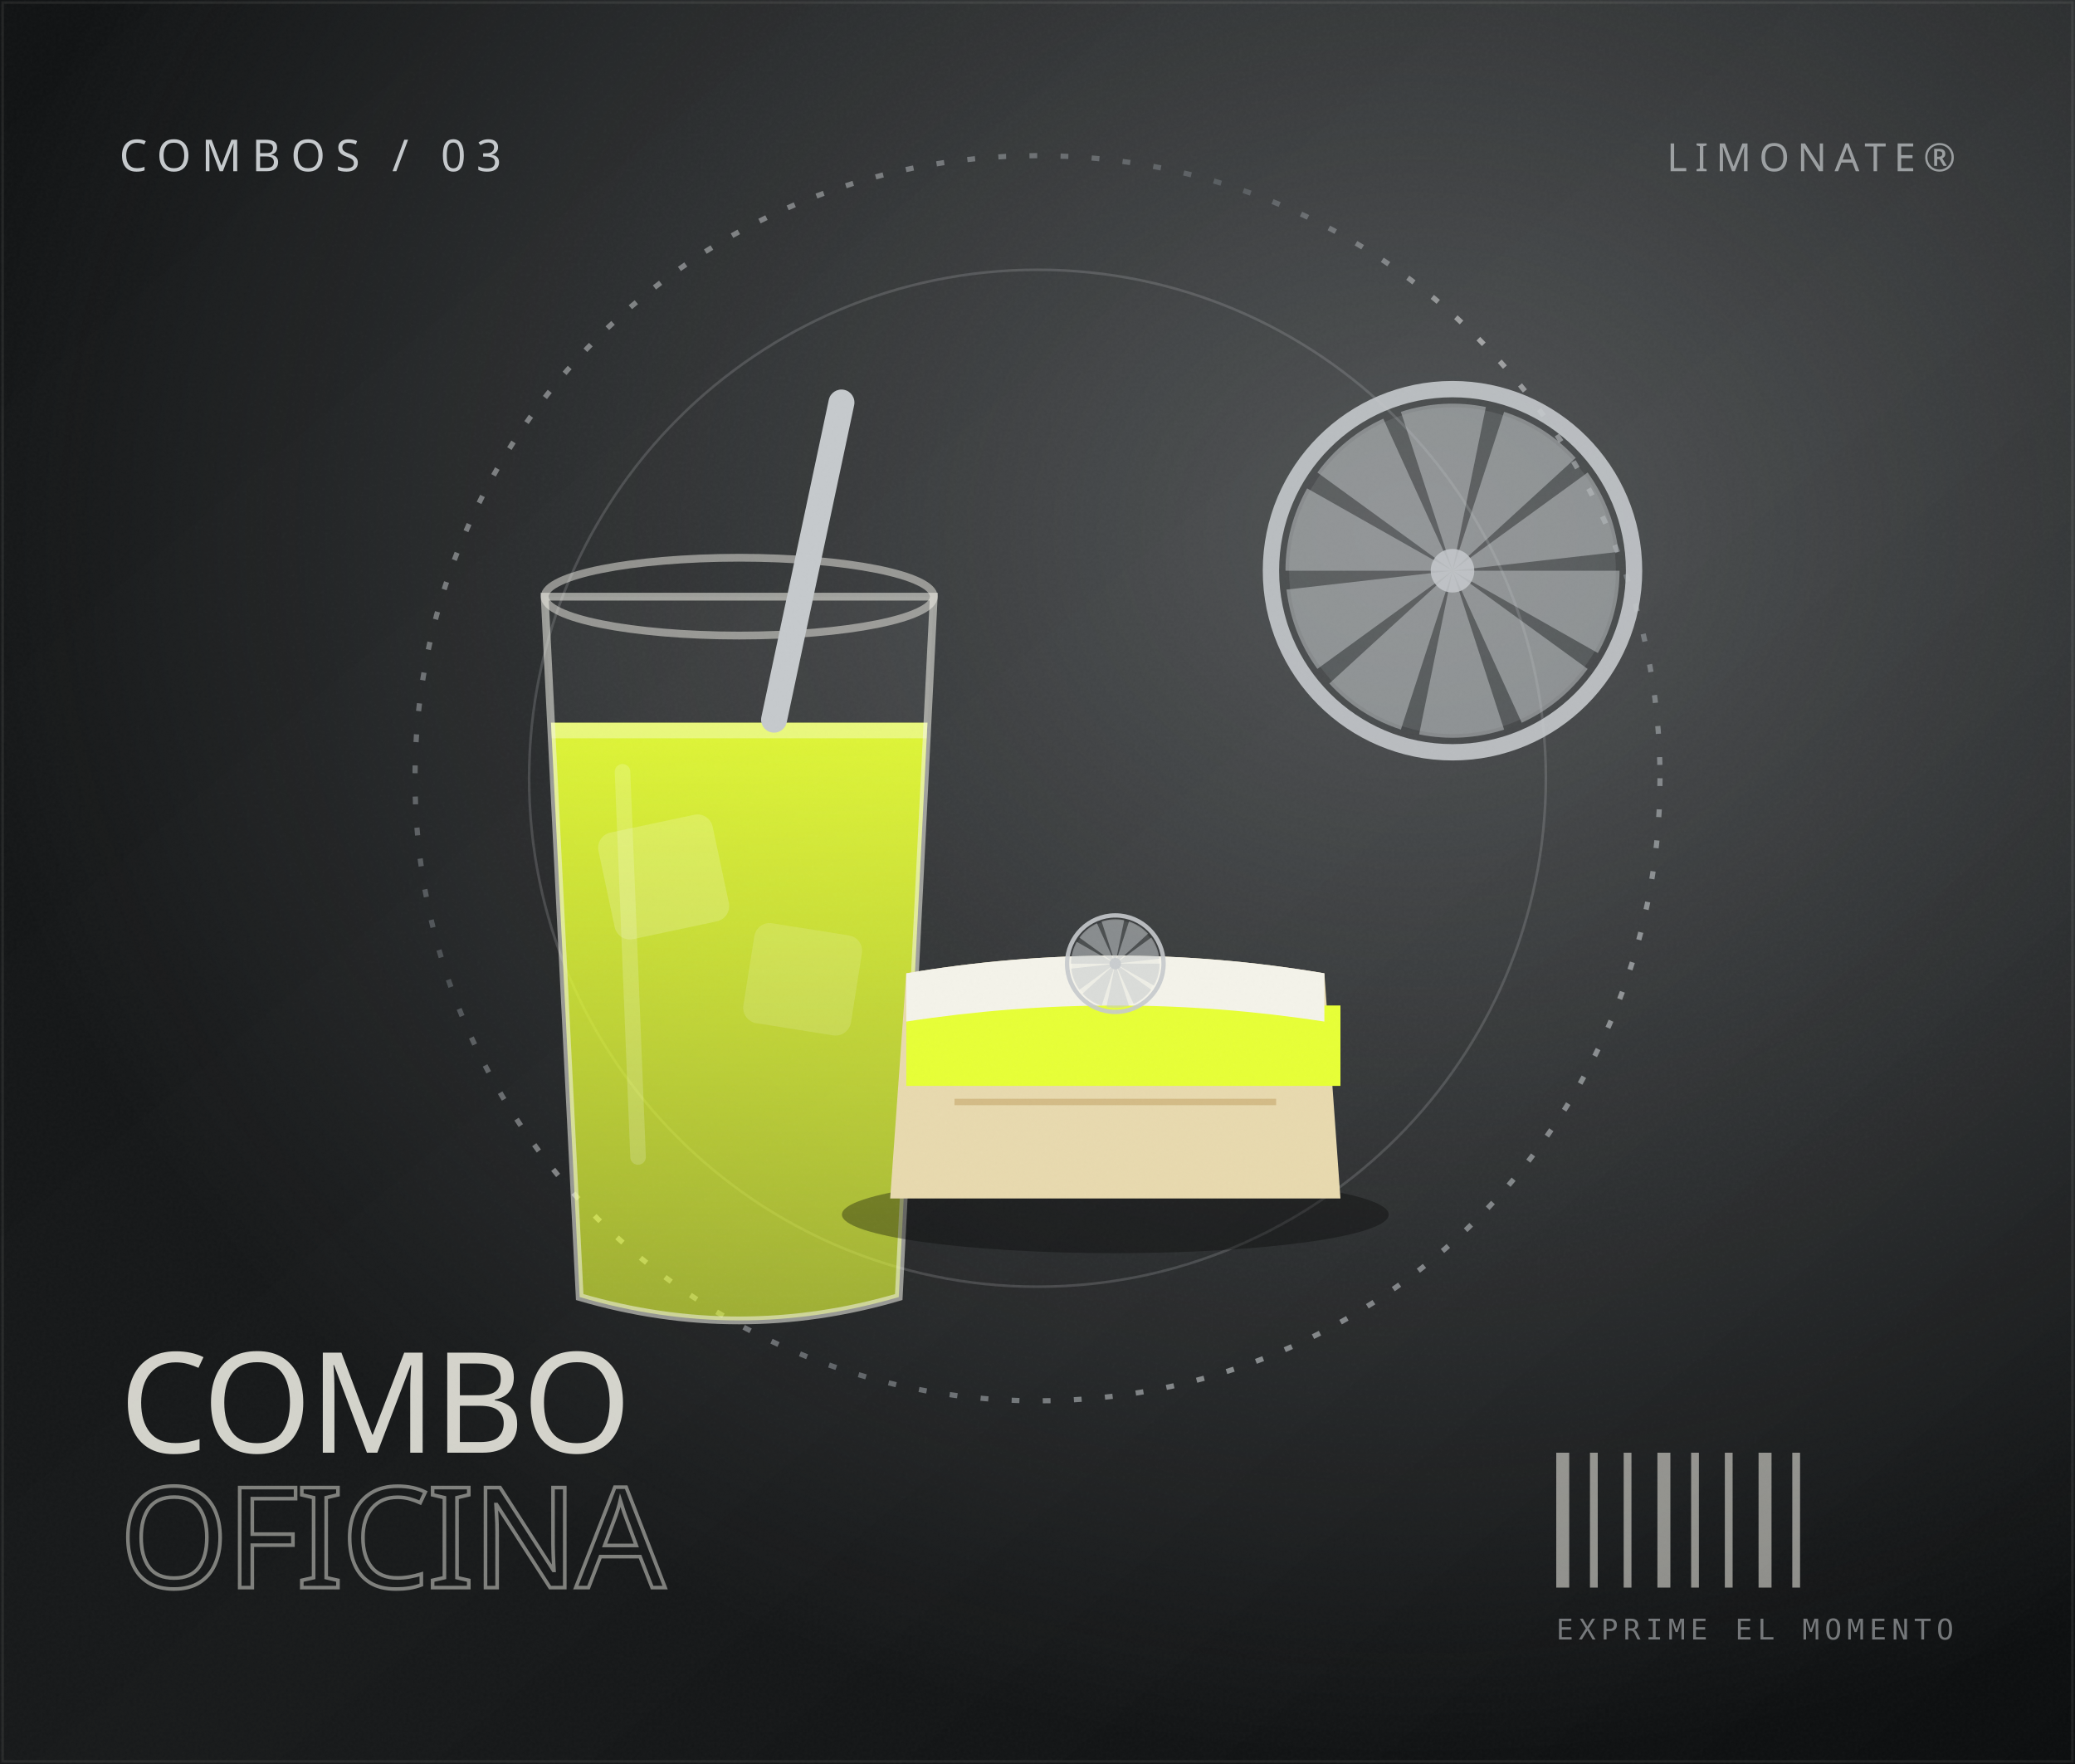
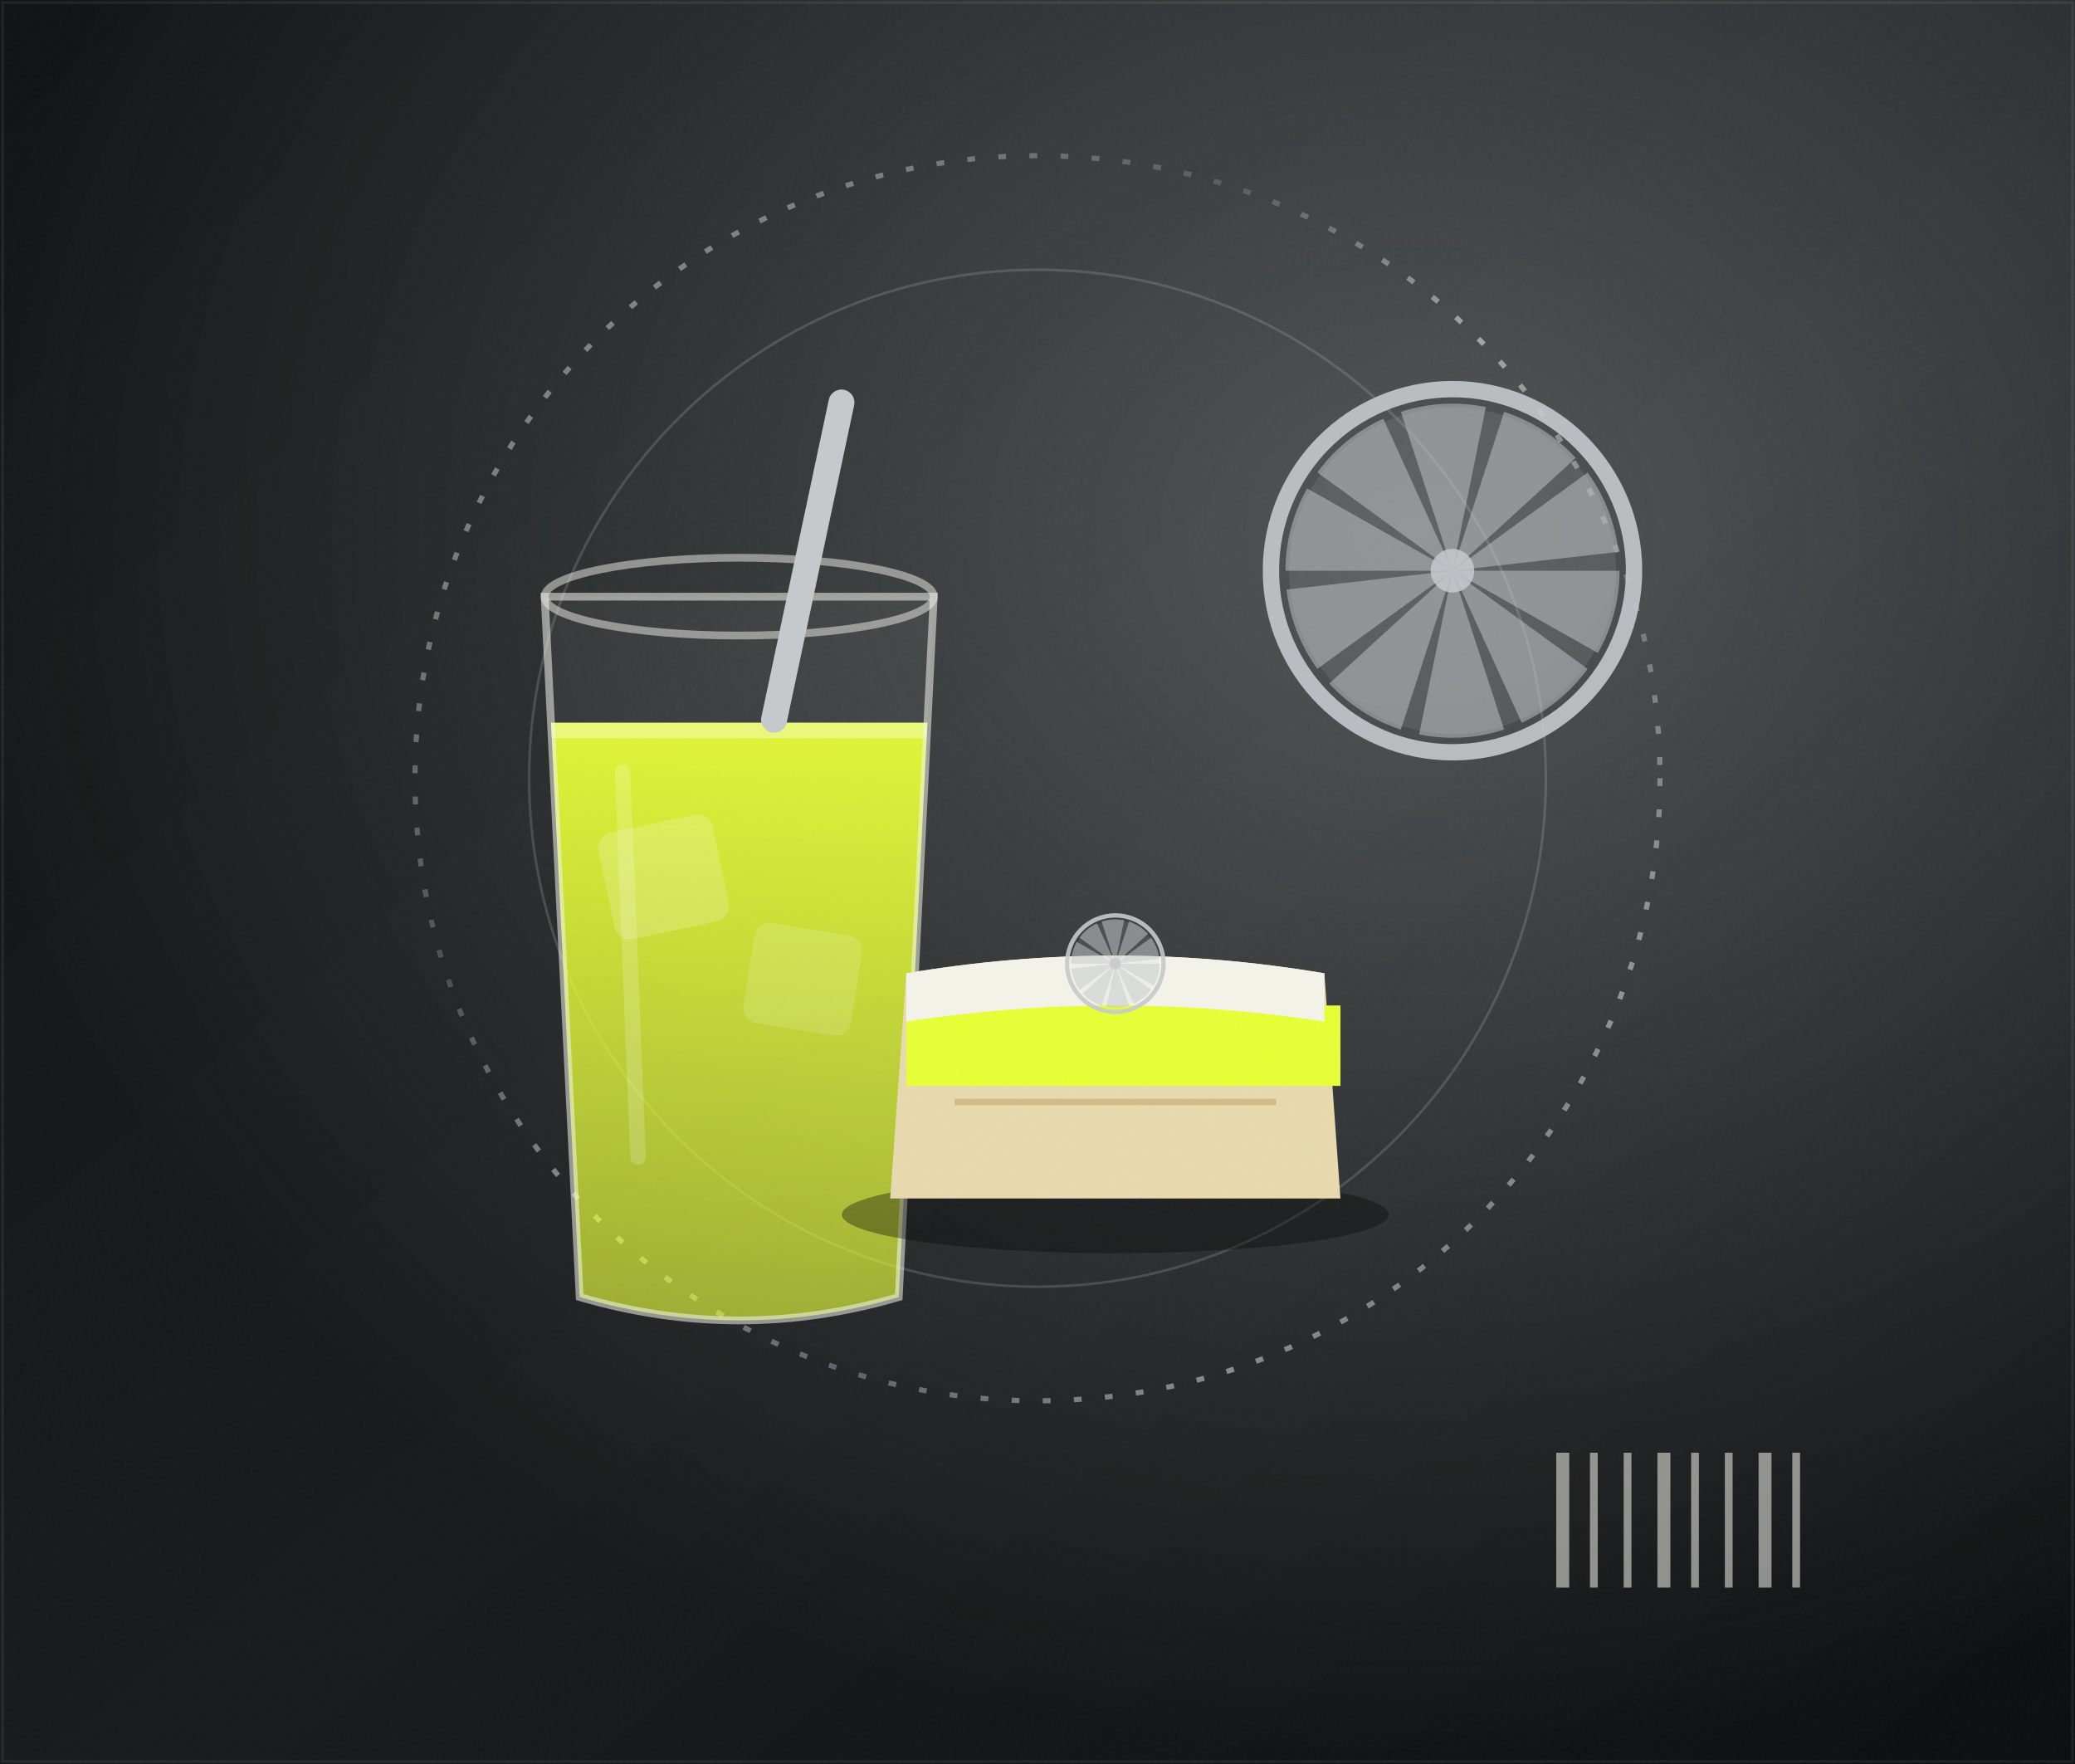
<svg xmlns="http://www.w3.org/2000/svg" viewBox="0 0 800 680" width="800" height="680" role="img" aria-label="COMBO OFICINA">
  <defs>
    <linearGradient id="chrome" x1="0" y1="0" x2="1" y2="1">
      <stop offset="0" stop-color="#ffffff" />
      <stop offset="0.18" stop-color="#C5C9CC" />
      <stop offset="0.34" stop-color="#6F767C" />
      <stop offset="0.5" stop-color="#FFFFFF" />
      <stop offset="0.66" stop-color="#9AA1A7" />
      <stop offset="0.82" stop-color="#E9EEF1" />
      <stop offset="1" stop-color="#7D848A" />
    </linearGradient>
    <filter id="grain">
      <feTurbulence type="fractalNoise" baseFrequency="0.8" numOctaves="3" result="n" />
      <feColorMatrix in="n" type="saturate" values="0" />
      <feComponentTransfer>
        <feFuncA type="linear" slope="0.06" />
      </feComponentTransfer>
    </filter>
    <radialGradient id="glow" cx="0.68" cy="0.3" r="0.7">
      <stop offset="0" stop-color="#C5C9CC" stop-opacity="0.34" />
      <stop offset="1" stop-color="#C5C9CC" stop-opacity="0" />
    </radialGradient>
    <linearGradient id="bg" x1="0" y1="0" x2="1" y2="1">
      <stop offset="0" stop-color="#101213" />
      <stop offset="0.55" stop-color="#17191A" />
      <stop offset="1" stop-color="#0B0D0E" />
    </linearGradient>
  </defs>
  <rect width="800" height="680" fill="url(#bg)" />
  <rect width="800" height="680" fill="url(#glow)" />
  <g opacity="0.5">
    <circle cx="400" cy="300" r="240" fill="none" stroke="url(#chrome)" stroke-width="2" stroke-dasharray="3 9" />
    <circle cx="400" cy="300" r="196" fill="none" stroke="#C5C9CC" stroke-width="1" opacity="0.4" />
  </g>
-   <text x="46" y="66" fill="#C5C9CC" font-family="'Archivo Black','Arial Black',Impact,sans-serif" font-size="17" letter-spacing="4">COMBOS / 03</text>
-   <text x="754" y="66" text-anchor="end" fill="#C5C9CC" font-family="'Archivo Black','Arial Black',Impact,sans-serif" font-size="15" letter-spacing="3" opacity="0.7">LIMONATE®</text>
  <g>
    <defs>
      <clipPath id="clip-210-230">
        <path d="M210 230 L223.5 500 Q285 518 346.5 500 L360 230 Z" />
      </clipPath>
      <linearGradient id="liq-clip-210-230" x1="0" y1="0" x2="0" y2="1">
        <stop offset="0" stop-color="#E7FF36" stop-opacity="0.95" />
        <stop offset="1" stop-color="#E7FF36" stop-opacity="0.55" />
      </linearGradient>
    </defs>
    <path d="M210 230 L223.5 500 Q285 518 346.5 500 L360 230 Z" fill="#ffffff" opacity="0.05" />
    <g clip-path="url(#clip-210-230)">
      <rect x="210" y="278.6" width="150" height="270" fill="url(#liq-clip-210-230)" />
      <rect x="234" y="311" width="45" height="42" rx="6" fill="#ffffff" opacity="0.18" transform="rotate(-12 285 338)" />
      <rect x="288" y="354.2" width="42" height="39" rx="6" fill="#ffffff" opacity="0.14" transform="rotate(9 285 378.5)" />
      <rect x="210" y="278.6" width="150" height="6" fill="#ffffff" opacity="0.35" />
    </g>
    <path d="M210 230 L223.5 500 Q285 518 346.5 500 L360 230 Z" fill="none" stroke="#F4F3EA" stroke-opacity="0.55" stroke-width="3" />
    <ellipse cx="285" cy="230" rx="75" ry="15" fill="none" stroke="#F4F3EA" stroke-opacity="0.5" stroke-width="3" />
    <rect x="303" y="143.6" width="10" height="135" rx="5" fill="#C5C9CC" transform="rotate(12 285 230)" />
    <path d="M240 297.5 L246 446" stroke="#ffffff" stroke-opacity="0.18" stroke-width="6" stroke-linecap="round" />
  </g>
  <g opacity="1">
    <circle cx="560" cy="220" r="70" fill="none" stroke="#C5C9CC" stroke-width="6.3" opacity="0.9" />
    <circle cx="560" cy="220" r="63" fill="#C5C9CC" opacity="0.12" />
    <path d="M560 220 L624.4 220 A64.4 64.4 0 0 1 616.04 251.732 Z" fill="#C5C9CC" opacity="0.5" />
    <path d="M560 220 L612.101 257.853 A64.4 64.4 0 0 1 586.686 278.611 Z" fill="#C5C9CC" opacity="0.5" />
    <path d="M560 220 L579.901 281.248 A64.4 64.4 0 0 1 547.139 283.103 Z" fill="#C5C9CC" opacity="0.5" />
    <path d="M560 220 L540.099 281.248 A64.4 64.4 0 0 1 512.504 263.491 Z" fill="#C5C9CC" opacity="0.5" />
    <path d="M560 220 L507.899 257.853 A64.4 64.4 0 0 1 496.011 227.268 Z" fill="#C5C9CC" opacity="0.5" />
    <path d="M560 220 L495.6 220 A64.4 64.4 0 0 1 503.96 188.268 Z" fill="#C5C9CC" opacity="0.5" />
    <path d="M560 220 L507.899 182.147 A64.4 64.4 0 0 1 533.314 161.389 Z" fill="#C5C9CC" opacity="0.5" />
    <path d="M560 220 L540.099 158.752 A64.4 64.4 0 0 1 572.861 156.897 Z" fill="#C5C9CC" opacity="0.5" />
    <path d="M560 220 L579.901 158.752 A64.4 64.4 0 0 1 607.496 176.509 Z" fill="#C5C9CC" opacity="0.5" />
    <path d="M560 220 L612.101 182.147 A64.4 64.4 0 0 1 623.989 212.732 Z" fill="#C5C9CC" opacity="0.5" />
    <circle cx="560" cy="220" r="8.4" fill="#C5C9CC" opacity="0.85" />
  </g>
  <g transform="translate(430 400) scale(0.62)">
    <ellipse cx="0" cy="110" rx="170" ry="24" fill="#000" opacity="0.35" />
    <path d="M-140 100 L-130 -40 Q0 -62 130 -40 L140 100 Z" fill="#E8D9AE" />
    <path d="M-130 -20 L140 -20 L140 30 L-130 30 Z" fill="#E7FF36" />
    <path d="M-130 -40 Q0 -62 130 -40 L130 -10 Q0 -30 -130 -10 Z" fill="#F4F3EA" />
    <g opacity="1">
      <circle cx="0" cy="-46" r="30" fill="none" stroke="#C5C9CC" stroke-width="2.7" opacity="0.9" />
      <circle cx="0" cy="-46" r="27" fill="#C5C9CC" opacity="0.12" />
      <path d="M0 -46 L27.6 -46 A27.6 27.6 0 0 1 24.017 -32.401 Z" fill="#C5C9CC" opacity="0.5" />
      <path d="M0 -46 L22.329 -29.777 A27.6 27.6 0 0 1 11.437 -20.881 Z" fill="#C5C9CC" opacity="0.5" />
      <path d="M0 -46 L8.529 -19.751 A27.6 27.6 0 0 1 -5.512 -18.956 Z" fill="#C5C9CC" opacity="0.5" />
      <path d="M0 -46 L-8.529 -19.751 A27.6 27.6 0 0 1 -20.355 -27.361 Z" fill="#C5C9CC" opacity="0.5" />
      <path d="M0 -46 L-22.329 -29.777 A27.6 27.6 0 0 1 -27.424 -42.885 Z" fill="#C5C9CC" opacity="0.5" />
      <path d="M0 -46 L-27.6 -46 A27.6 27.6 0 0 1 -24.017 -59.599 Z" fill="#C5C9CC" opacity="0.5" />
      <path d="M0 -46 L-22.329 -62.223 A27.6 27.6 0 0 1 -11.437 -71.119 Z" fill="#C5C9CC" opacity="0.5" />
      <path d="M0 -46 L-8.529 -72.249 A27.6 27.6 0 0 1 5.512 -73.044 Z" fill="#C5C9CC" opacity="0.5" />
      <path d="M0 -46 L8.529 -72.249 A27.6 27.6 0 0 1 20.355 -64.639 Z" fill="#C5C9CC" opacity="0.5" />
      <path d="M0 -46 L22.329 -62.223 A27.6 27.6 0 0 1 27.424 -49.115 Z" fill="#C5C9CC" opacity="0.5" />
      <circle cx="0" cy="-46" r="3.6" fill="#C5C9CC" opacity="0.85" />
    </g>
    <path d="M-100 40 L100 40" stroke="#C5A76A" stroke-width="4" opacity="0.6" />
  </g>
  <g opacity="0.85">
-     <text x="46" y="560" fill="#F4F3EA" font-family="'Archivo Black','Arial Black',Impact,sans-serif" font-size="54" letter-spacing="-1">COMBO</text>
-     <text x="46" y="612" fill="none" stroke="#F4F3EA" stroke-opacity="0.55" stroke-width="1.4" font-family="'Archivo Black','Arial Black',Impact,sans-serif" font-size="54" letter-spacing="-1">OFICINA</text>
-   </g>
+     </g>
  <g transform="translate(600 560)" opacity="0.55">
    <rect x="0" y="0" width="5" height="52" fill="#F4F3EA" />
    <rect x="13" y="0" width="3" height="52" fill="#F4F3EA" />
    <rect x="26" y="0" width="3" height="52" fill="#F4F3EA" />
    <rect x="39" y="0" width="5" height="52" fill="#F4F3EA" />
    <rect x="52" y="0" width="3" height="52" fill="#F4F3EA" />
    <rect x="65" y="0" width="3" height="52" fill="#F4F3EA" />
    <rect x="78" y="0" width="5" height="52" fill="#F4F3EA" />
    <rect x="91" y="0" width="3" height="52" fill="#F4F3EA" />
-     <text x="0" y="72" fill="#C5C9CC" font-family="monospace" font-size="11" letter-spacing="2">EXPRIME EL MOMENTO</text>
  </g>
  <rect width="800" height="680" filter="url(#grain)" opacity="0.5" />
  <rect x="1" y="1" width="798" height="678" fill="none" stroke="#F4F3EA" stroke-opacity="0.08" />
</svg>
